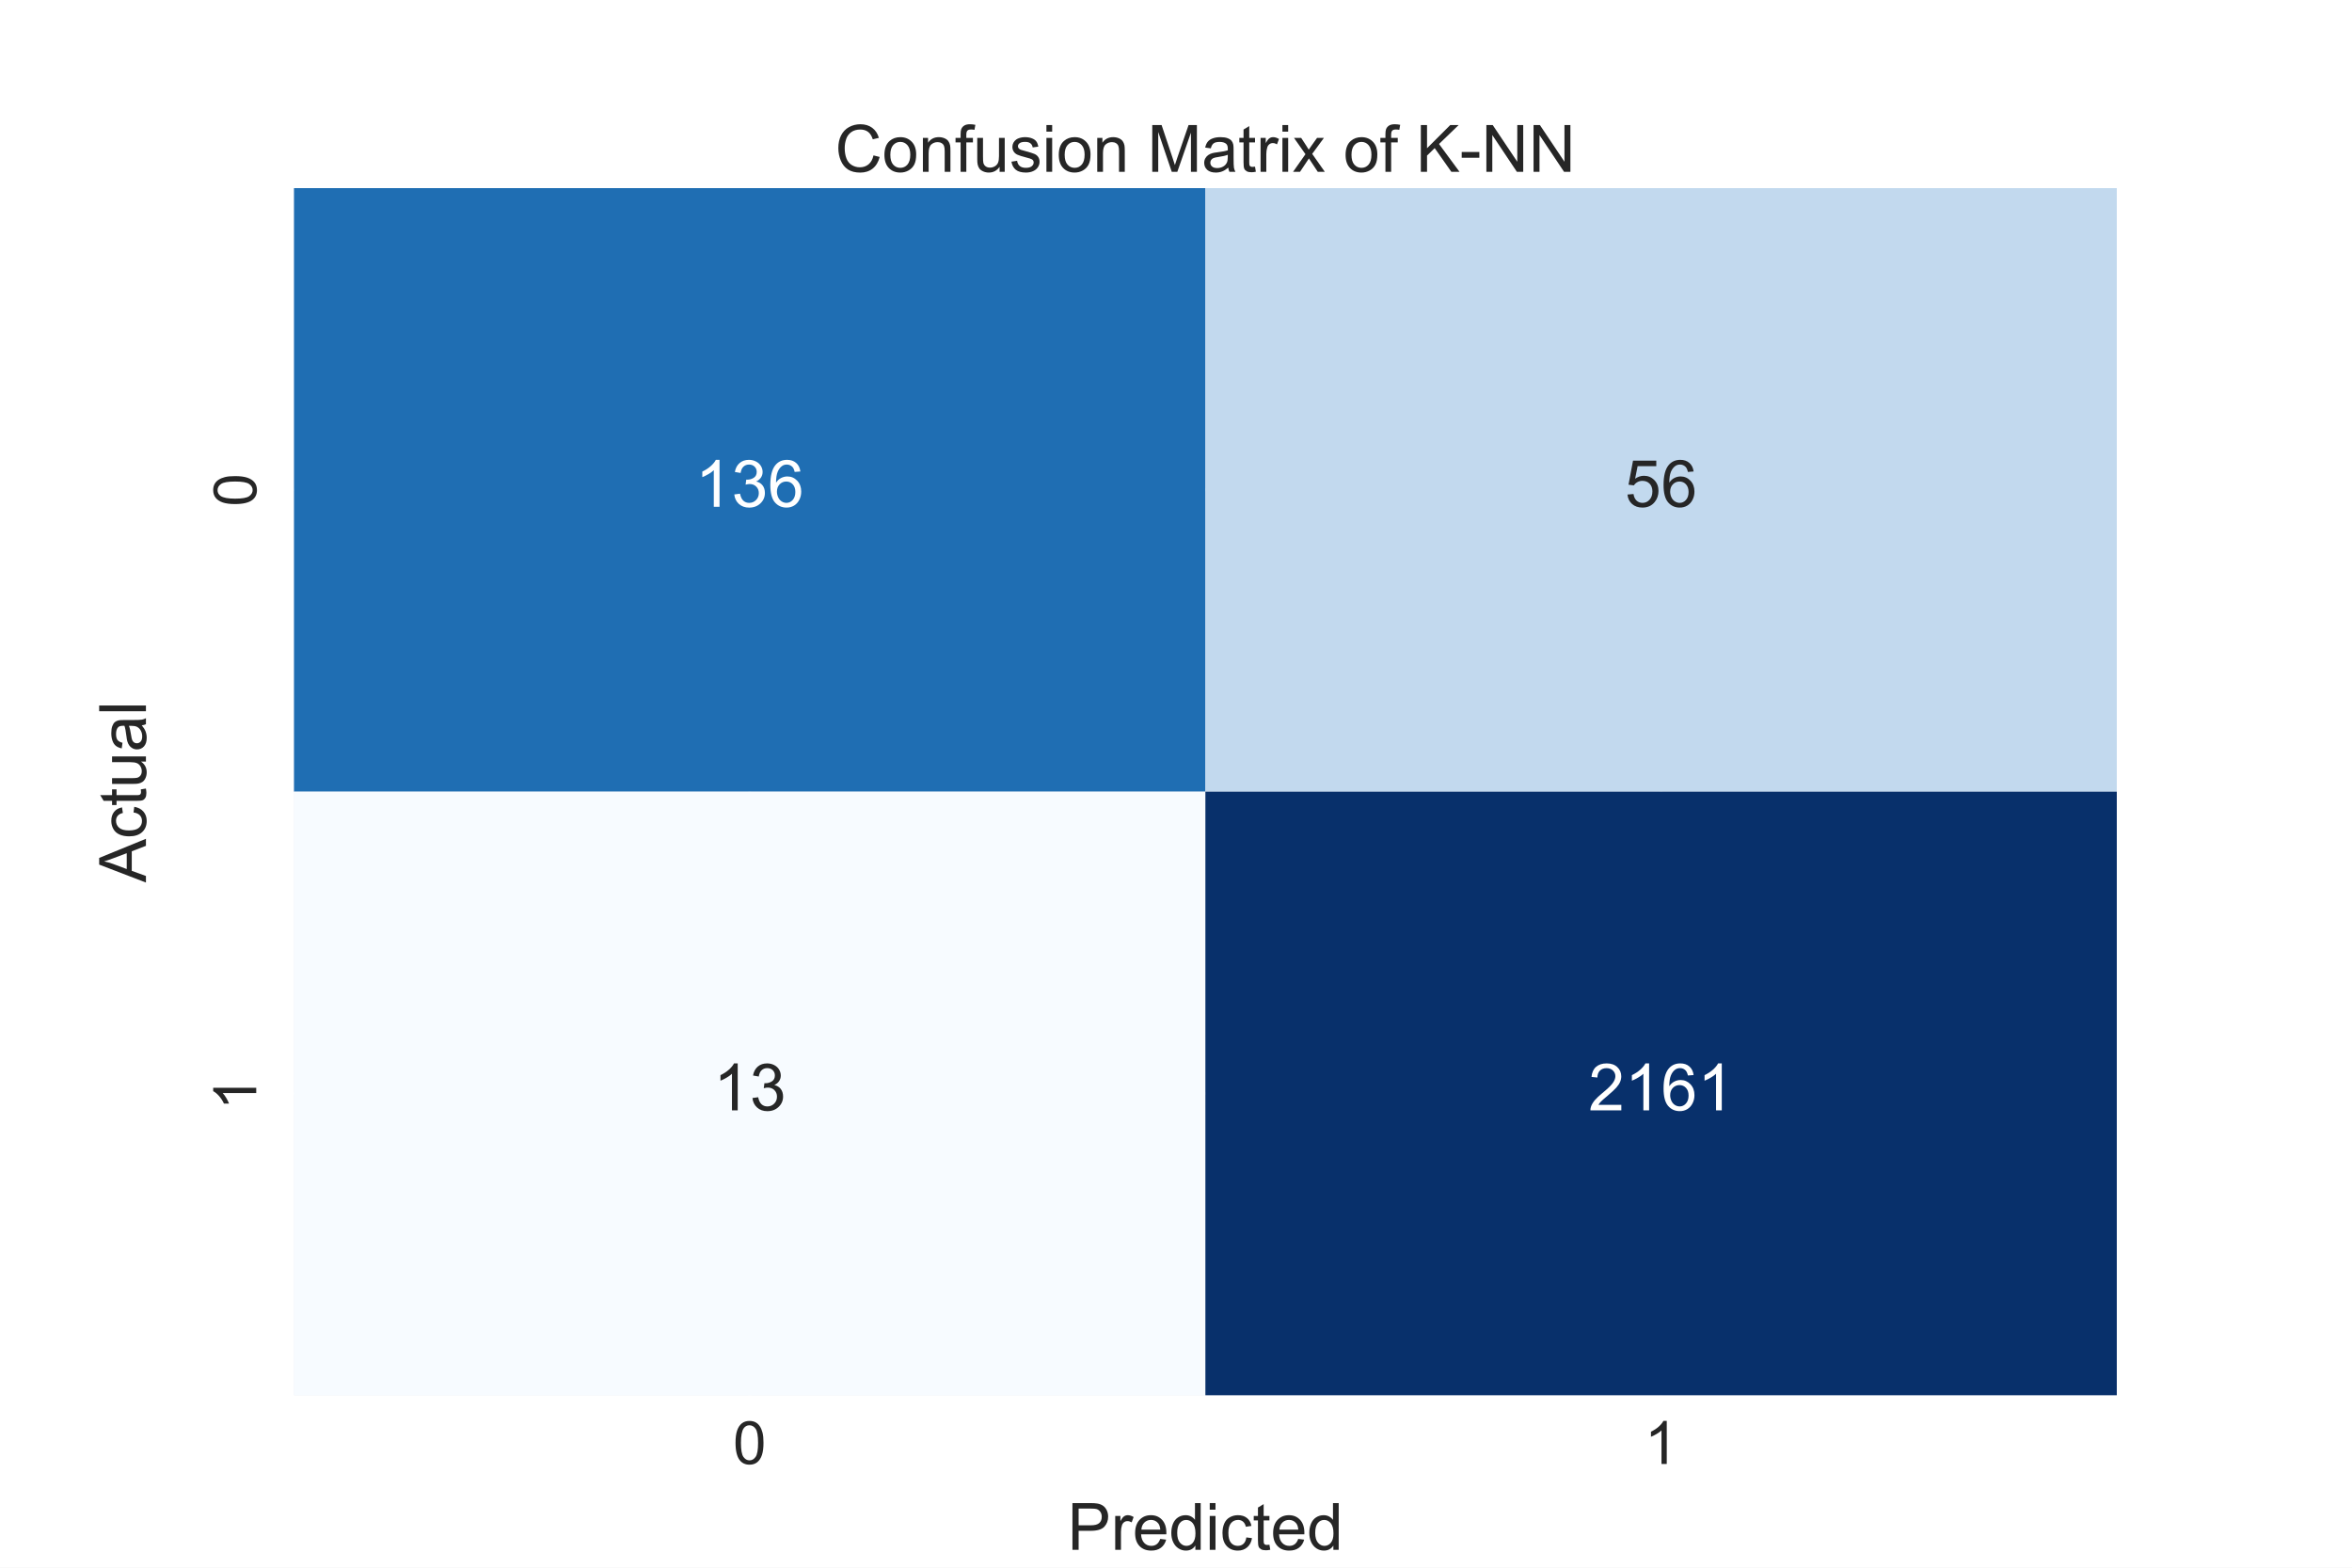
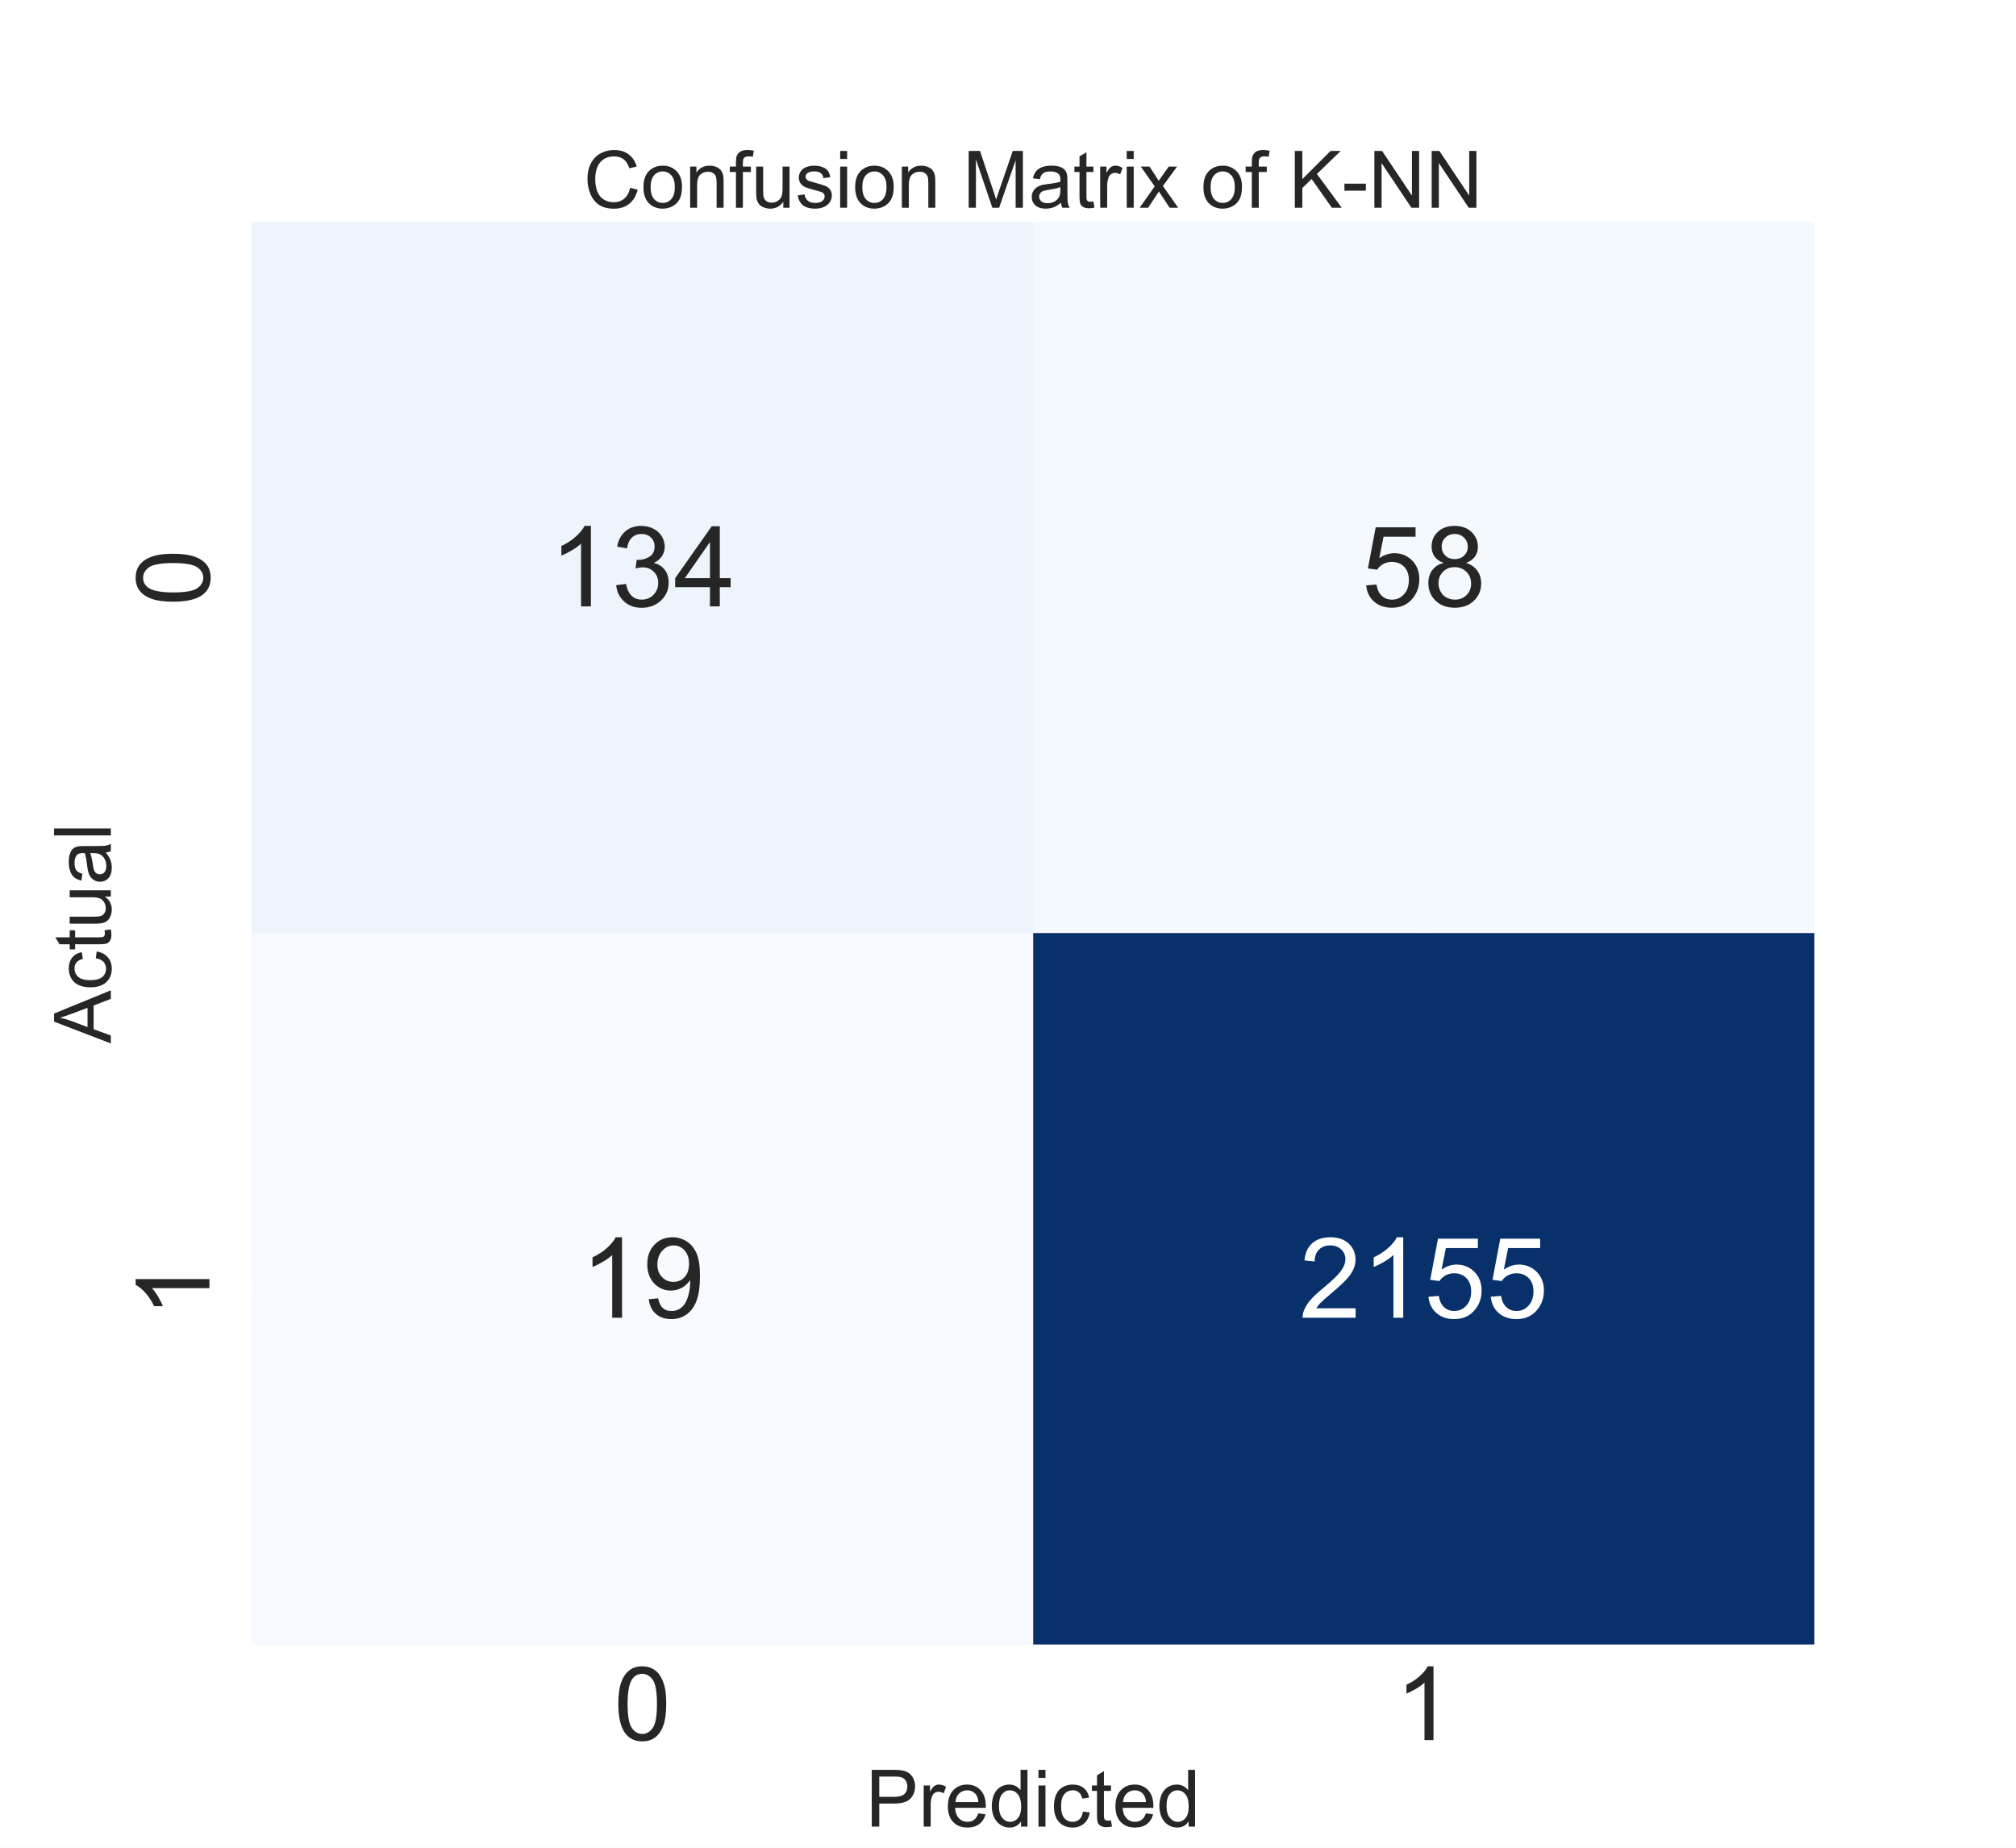
- <svg xmlns="http://www.w3.org/2000/svg" xmlns:xlink="http://www.w3.org/1999/xlink" width="864pt" height="576pt" viewBox="0 0 864 576" version="1.1">
+ <svg xmlns="http://www.w3.org/2000/svg" xmlns:xlink="http://www.w3.org/1999/xlink" width="864pt" height="792pt" viewBox="0 0 864 792" version="1.1">
  <defs>
    <style type="text/css">*{stroke-linejoin: round; stroke-linecap: butt}</style>
  </defs>
  <g id="figure_1">
    <g id="patch_1">
-       <path d="M 0 576  L 864 576  L 864 0  L 0 0  z " style="fill: #ffffff" />
+       <path d="M 0 792  L 864 792  L 864 0  L 0 0  z " style="fill: #ffffff" />
    </g>
    <g id="axes_1">
      <g id="patch_2">
-         <path d="M 108 512.64  L 777.6 512.64  L 777.6 69.12  L 108 69.12  z " style="fill: #eaeaf2" />
+         <path d="M 108 704.88  L 777.6 704.88  L 777.6 95.04  L 108 95.04  z " style="fill: #eaeaf2" />
      </g>
      <g id="matplotlib.axis_1">
        <g id="xtick_1">
          <g id="line2d_1">
-             <path d="M 275.4 512.64  L 275.4 69.12  " clip-path="url(#pa078429936)" style="fill: none; stroke: #ffffff; stroke-linecap: round" />
+             <path d="M 275.4 704.88  L 275.4 95.04  " clip-path="url(#p02b67fd6d0)" style="fill: none; stroke: #ffffff; stroke-linecap: round" />
          </g>
          <g id="text_1">
-             <g style="fill: #262626" transform="translate(269.283 537.8872) scale(0.22 -0.22)">
+             <g style="fill: #262626" transform="translate(263.1659 745.8744) scale(0.44 -0.44)">
              <defs>
                <path id="ArialMT-30" d="M 266 2259  Q 266 3072 433 3567  Q 600 4063 929 4331  Q 1259 4600 1759 4600  Q 2128 4600 2406 4451  Q 2684 4303 2865 4023  Q 3047 3744 3150 3342  Q 3253 2941 3253 2259  Q 3253 1453 3087 958  Q 2922 463 2592 192  Q 2263 -78 1759 -78  Q 1097 -78 719 397  Q 266 969 266 2259  z M 844 2259  Q 844 1131 1108 757  Q 1372 384 1759 384  Q 2147 384 2411 759  Q 2675 1134 2675 2259  Q 2675 3391 2411 3762  Q 2147 4134 1753 4134  Q 1366 4134 1134 3806  Q 844 3388 844 2259  z " transform="scale(0.015625)" />
              </defs>
              <use xlink:href="#ArialMT-30" />
            </g>
          </g>
        </g>
        <g id="xtick_2">
          <g id="line2d_2">
-             <path d="M 610.2 512.64  L 610.2 69.12  " clip-path="url(#pa078429936)" style="fill: none; stroke: #ffffff; stroke-linecap: round" />
+             <path d="M 610.2 704.88  L 610.2 95.04  " clip-path="url(#p02b67fd6d0)" style="fill: none; stroke: #ffffff; stroke-linecap: round" />
          </g>
          <g id="text_2">
-             <g style="fill: #262626" transform="translate(604.083 537.8872) scale(0.22 -0.22)">
+             <g style="fill: #262626" transform="translate(597.9659 745.8744) scale(0.44 -0.44)">
              <defs>
                <path id="ArialMT-31" d="M 2384 0  L 1822 0  L 1822 3584  Q 1619 3391 1289 3197  Q 959 3003 697 2906  L 697 3450  Q 1169 3672 1522 3987  Q 1875 4303 2022 4600  L 2384 4600  L 2384 0  z " transform="scale(0.015625)" />
              </defs>
              <use xlink:href="#ArialMT-31" />
            </g>
          </g>
        </g>
        <g id="text_3">
-           <g style="fill: #262626" transform="translate(392.1075 569.4384) scale(0.24 -0.24)">
+           <g style="fill: #262626" transform="translate(370.9856 782.9559) scale(0.34 -0.34)">
            <defs>
              <path id="ArialMT-50" d="M 494 0  L 494 4581  L 2222 4581  Q 2678 4581 2919 4538  Q 3256 4481 3484 4323  Q 3713 4166 3852 3881  Q 3991 3597 3991 3256  Q 3991 2672 3619 2267  Q 3247 1863 2275 1863  L 1100 1863  L 1100 0  L 494 0  z M 1100 2403  L 2284 2403  Q 2872 2403 3119 2622  Q 3366 2841 3366 3238  Q 3366 3525 3220 3729  Q 3075 3934 2838 4000  Q 2684 4041 2272 4041  L 1100 4041  L 1100 2403  z " transform="scale(0.015625)" />
              <path id="ArialMT-72" d="M 416 0  L 416 3319  L 922 3319  L 922 2816  Q 1116 3169 1280 3281  Q 1444 3394 1641 3394  Q 1925 3394 2219 3213  L 2025 2691  Q 1819 2813 1613 2813  Q 1428 2813 1281 2702  Q 1134 2591 1072 2394  Q 978 2094 978 1738  L 978 0  L 416 0  z " transform="scale(0.015625)" />
              <path id="ArialMT-65" d="M 2694 1069  L 3275 997  Q 3138 488 2766 206  Q 2394 -75 1816 -75  Q 1088 -75 661 373  Q 234 822 234 1631  Q 234 2469 665 2931  Q 1097 3394 1784 3394  Q 2450 3394 2872 2941  Q 3294 2488 3294 1666  Q 3294 1616 3291 1516  L 816 1516  Q 847 969 1125 678  Q 1403 388 1819 388  Q 2128 388 2347 550  Q 2566 713 2694 1069  z M 847 1978  L 2700 1978  Q 2663 2397 2488 2606  Q 2219 2931 1791 2931  Q 1403 2931 1139 2672  Q 875 2413 847 1978  z " transform="scale(0.015625)" />
              <path id="ArialMT-64" d="M 2575 0  L 2575 419  Q 2259 -75 1647 -75  Q 1250 -75 917 144  Q 584 363 401 755  Q 219 1147 219 1656  Q 219 2153 384 2558  Q 550 2963 881 3178  Q 1213 3394 1622 3394  Q 1922 3394 2156 3267  Q 2391 3141 2538 2938  L 2538 4581  L 3097 4581  L 3097 0  L 2575 0  z M 797 1656  Q 797 1019 1065 703  Q 1334 388 1700 388  Q 2069 388 2326 689  Q 2584 991 2584 1609  Q 2584 2291 2321 2609  Q 2059 2928 1675 2928  Q 1300 2928 1048 2622  Q 797 2316 797 1656  z " transform="scale(0.015625)" />
              <path id="ArialMT-69" d="M 425 3934  L 425 4581  L 988 4581  L 988 3934  L 425 3934  z M 425 0  L 425 3319  L 988 3319  L 988 0  L 425 0  z " transform="scale(0.015625)" />
              <path id="ArialMT-63" d="M 2588 1216  L 3141 1144  Q 3050 572 2676 248  Q 2303 -75 1759 -75  Q 1078 -75 664 370  Q 250 816 250 1647  Q 250 2184 428 2587  Q 606 2991 970 3192  Q 1334 3394 1763 3394  Q 2303 3394 2647 3120  Q 2991 2847 3088 2344  L 2541 2259  Q 2463 2594 2264 2762  Q 2066 2931 1784 2931  Q 1359 2931 1093 2626  Q 828 2322 828 1663  Q 828 994 1084 691  Q 1341 388 1753 388  Q 2084 388 2306 591  Q 2528 794 2588 1216  z " transform="scale(0.015625)" />
              <path id="ArialMT-74" d="M 1650 503  L 1731 6  Q 1494 -44 1306 -44  Q 1000 -44 831 53  Q 663 150 594 308  Q 525 466 525 972  L 525 2881  L 113 2881  L 113 3319  L 525 3319  L 525 4141  L 1084 4478  L 1084 3319  L 1650 3319  L 1650 2881  L 1084 2881  L 1084 941  Q 1084 700 1114 631  Q 1144 563 1211 522  Q 1278 481 1403 481  Q 1497 481 1650 503  z " transform="scale(0.015625)" />
            </defs>
            <use xlink:href="#ArialMT-50" />
            <use xlink:href="#ArialMT-72" x="66.699" />
            <use xlink:href="#ArialMT-65" x="100" />
            <use xlink:href="#ArialMT-64" x="155.615" />
            <use xlink:href="#ArialMT-69" x="211.23" />
            <use xlink:href="#ArialMT-63" x="233.447" />
            <use xlink:href="#ArialMT-74" x="283.447" />
            <use xlink:href="#ArialMT-65" x="311.23" />
            <use xlink:href="#ArialMT-64" x="366.846" />
          </g>
        </g>
      </g>
      <g id="matplotlib.axis_2">
        <g id="ytick_1">
          <g id="line2d_3">
-             <path d="M 108 180  L 777.6 180  " clip-path="url(#pa078429936)" style="fill: none; stroke: #ffffff; stroke-linecap: round" />
+             <path d="M 108 247.5  L 777.6 247.5  " clip-path="url(#p02b67fd6d0)" style="fill: none; stroke: #ffffff; stroke-linecap: round" />
          </g>
          <g id="text_4">
-             <g style="fill: #262626" transform="translate(94.1275 186.117) rotate(-90) scale(0.22 -0.22)">
+             <g style="fill: #262626" transform="translate(89.755 259.7341) rotate(-90) scale(0.44 -0.44)">
              <use xlink:href="#ArialMT-30" />
            </g>
          </g>
        </g>
        <g id="ytick_2">
          <g id="line2d_4">
-             <path d="M 108 401.76  L 777.6 401.76  " clip-path="url(#pa078429936)" style="fill: none; stroke: #ffffff; stroke-linecap: round" />
+             <path d="M 108 552.42  L 777.6 552.42  " clip-path="url(#p02b67fd6d0)" style="fill: none; stroke: #ffffff; stroke-linecap: round" />
          </g>
          <g id="text_5">
-             <g style="fill: #262626" transform="translate(94.1275 407.877) rotate(-90) scale(0.22 -0.22)">
+             <g style="fill: #262626" transform="translate(89.755 564.6541) rotate(-90) scale(0.44 -0.44)">
              <use xlink:href="#ArialMT-31" />
            </g>
          </g>
        </g>
        <g id="text_6">
-           <g style="fill: #262626" transform="translate(53.61031 324.2306) rotate(-90) scale(0.24 -0.24)">
+           <g style="fill: #262626" transform="translate(47.50312 447.2067) rotate(-90) scale(0.34 -0.34)">
            <defs>
              <path id="ArialMT-41" d="M -9 0  L 1750 4581  L 2403 4581  L 4278 0  L 3588 0  L 3053 1388  L 1138 1388  L 634 0  L -9 0  z M 1313 1881  L 2866 1881  L 2388 3150  Q 2169 3728 2063 4100  Q 1975 3659 1816 3225  L 1313 1881  z " transform="scale(0.015625)" />
              <path id="ArialMT-75" d="M 2597 0  L 2597 488  Q 2209 -75 1544 -75  Q 1250 -75 995 37  Q 741 150 617 320  Q 494 491 444 738  Q 409 903 409 1263  L 409 3319  L 972 3319  L 972 1478  Q 972 1038 1006 884  Q 1059 663 1231 536  Q 1403 409 1656 409  Q 1909 409 2131 539  Q 2353 669 2445 892  Q 2538 1116 2538 1541  L 2538 3319  L 3100 3319  L 3100 0  L 2597 0  z " transform="scale(0.015625)" />
              <path id="ArialMT-61" d="M 2588 409  Q 2275 144 1986 34  Q 1697 -75 1366 -75  Q 819 -75 525 192  Q 231 459 231 875  Q 231 1119 342 1320  Q 453 1522 633 1644  Q 813 1766 1038 1828  Q 1203 1872 1538 1913  Q 2219 1994 2541 2106  Q 2544 2222 2544 2253  Q 2544 2597 2384 2738  Q 2169 2928 1744 2928  Q 1347 2928 1158 2789  Q 969 2650 878 2297  L 328 2372  Q 403 2725 575 2942  Q 747 3159 1072 3276  Q 1397 3394 1825 3394  Q 2250 3394 2515 3294  Q 2781 3194 2906 3042  Q 3031 2891 3081 2659  Q 3109 2516 3109 2141  L 3109 1391  Q 3109 606 3145 398  Q 3181 191 3288 0  L 2700 0  Q 2613 175 2588 409  z M 2541 1666  Q 2234 1541 1622 1453  Q 1275 1403 1131 1340  Q 988 1278 909 1158  Q 831 1038 831 891  Q 831 666 1001 516  Q 1172 366 1500 366  Q 1825 366 2078 508  Q 2331 650 2450 897  Q 2541 1088 2541 1459  L 2541 1666  z " transform="scale(0.015625)" />
              <path id="ArialMT-6c" d="M 409 0  L 409 4581  L 972 4581  L 972 0  L 409 0  z " transform="scale(0.015625)" />
            </defs>
            <use xlink:href="#ArialMT-41" />
            <use xlink:href="#ArialMT-63" x="66.699" />
            <use xlink:href="#ArialMT-74" x="116.699" />
            <use xlink:href="#ArialMT-75" x="144.482" />
            <use xlink:href="#ArialMT-61" x="200.098" />
            <use xlink:href="#ArialMT-6c" x="255.713" />
          </g>
        </g>
      </g>
      <g id="QuadMesh_1">
-         <path d="M 108 69.12  L 442.8 69.12  L 442.8 290.88  L 108 290.88  L 108 69.12  " clip-path="url(#pa078429936)" style="fill: #1f6eb3" />
-         <path d="M 442.8 69.12  L 777.6 69.12  L 777.6 290.88  L 442.8 290.88  L 442.8 69.12  " clip-path="url(#pa078429936)" style="fill: #c2d9ee" />
-         <path d="M 108 290.88  L 442.8 290.88  L 442.8 512.64  L 108 512.64  L 108 290.88  " clip-path="url(#pa078429936)" style="fill: #f7fbff" />
-         <path d="M 442.8 290.88  L 777.6 290.88  L 777.6 512.64  L 442.8 512.64  L 442.8 290.88  " clip-path="url(#pa078429936)" style="fill: #08306b" />
+         <path d="M 108 95.04  L 442.8 95.04  L 442.8 399.96  L 108 399.96  L 108 95.04  " clip-path="url(#p02b67fd6d0)" style="fill: #edf4fc" />
+         <path d="M 442.8 95.04  L 777.6 95.04  L 777.6 399.96  L 442.8 399.96  L 442.8 95.04  " clip-path="url(#p02b67fd6d0)" style="fill: #f4f9fe" />
+         <path d="M 108 399.96  L 442.8 399.96  L 442.8 704.88  L 108 704.88  L 108 399.96  " clip-path="url(#p02b67fd6d0)" style="fill: #f7fbff" />
+         <path d="M 442.8 399.96  L 777.6 399.96  L 777.6 704.88  L 442.8 704.88  L 442.8 399.96  " clip-path="url(#p02b67fd6d0)" style="fill: #08306b" />
      </g>
      <g id="text_7">
-         <g style="fill: #ffffff" transform="translate(255.3806 186.2044) scale(0.24 -0.24)">
+         <g style="fill: #262626" transform="translate(235.3613 259.9087) scale(0.48 -0.48)">
          <defs>
            <path id="ArialMT-33" d="M 269 1209  L 831 1284  Q 928 806 1161 595  Q 1394 384 1728 384  Q 2125 384 2398 659  Q 2672 934 2672 1341  Q 2672 1728 2419 1979  Q 2166 2231 1775 2231  Q 1616 2231 1378 2169  L 1441 2663  Q 1497 2656 1531 2656  Q 1891 2656 2178 2843  Q 2466 3031 2466 3422  Q 2466 3731 2256 3934  Q 2047 4138 1716 4138  Q 1388 4138 1169 3931  Q 950 3725 888 3313  L 325 3413  Q 428 3978 793 4289  Q 1159 4600 1703 4600  Q 2078 4600 2393 4439  Q 2709 4278 2876 4000  Q 3044 3722 3044 3409  Q 3044 3113 2884 2869  Q 2725 2625 2413 2481  Q 2819 2388 3044 2092  Q 3269 1797 3269 1353  Q 3269 753 2831 336  Q 2394 -81 1725 -81  Q 1122 -81 723 278  Q 325 638 269 1209  z " transform="scale(0.015625)" />
-             <path id="ArialMT-36" d="M 3184 3459  L 2625 3416  Q 2550 3747 2413 3897  Q 2184 4138 1850 4138  Q 1581 4138 1378 3988  Q 1113 3794 959 3422  Q 806 3050 800 2363  Q 1003 2672 1297 2822  Q 1591 2972 1913 2972  Q 2475 2972 2870 2558  Q 3266 2144 3266 1488  Q 3266 1056 3080 686  Q 2894 316 2569 119  Q 2244 -78 1831 -78  Q 1128 -78 684 439  Q 241 956 241 2144  Q 241 3472 731 4075  Q 1159 4600 1884 4600  Q 2425 4600 2770 4297  Q 3116 3994 3184 3459  z M 888 1484  Q 888 1194 1011 928  Q 1134 663 1356 523  Q 1578 384 1822 384  Q 2178 384 2434 671  Q 2691 959 2691 1453  Q 2691 1928 2437 2201  Q 2184 2475 1800 2475  Q 1419 2475 1153 2201  Q 888 1928 888 1484  z " transform="scale(0.015625)" />
+             <path id="ArialMT-34" d="M 2069 0  L 2069 1097  L 81 1097  L 81 1613  L 2172 4581  L 2631 4581  L 2631 1613  L 3250 1613  L 3250 1097  L 2631 1097  L 2631 0  L 2069 0  z M 2069 1613  L 2069 3678  L 634 1613  L 2069 1613  z " transform="scale(0.015625)" />
          </defs>
          <use xlink:href="#ArialMT-31" />
          <use xlink:href="#ArialMT-33" x="55.615" />
-           <use xlink:href="#ArialMT-36" x="111.23" />
+           <use xlink:href="#ArialMT-34" x="111.23" />
        </g>
      </g>
      <g id="text_8">
-         <g style="fill: #262626" transform="translate(596.8537 186.2044) scale(0.24 -0.24)">
+         <g style="fill: #262626" transform="translate(583.5075 259.9087) scale(0.48 -0.48)">
          <defs>
            <path id="ArialMT-35" d="M 266 1200  L 856 1250  Q 922 819 1161 601  Q 1400 384 1738 384  Q 2144 384 2425 690  Q 2706 997 2706 1503  Q 2706 1984 2436 2262  Q 2166 2541 1728 2541  Q 1456 2541 1237 2417  Q 1019 2294 894 2097  L 366 2166  L 809 4519  L 3088 4519  L 3088 3981  L 1259 3981  L 1013 2750  Q 1425 3038 1878 3038  Q 2478 3038 2890 2622  Q 3303 2206 3303 1553  Q 3303 931 2941 478  Q 2500 -78 1738 -78  Q 1113 -78 717 272  Q 322 622 266 1200  z " transform="scale(0.015625)" />
+             <path id="ArialMT-38" d="M 1131 2484  Q 781 2613 612 2850  Q 444 3088 444 3419  Q 444 3919 803 4259  Q 1163 4600 1759 4600  Q 2359 4600 2725 4251  Q 3091 3903 3091 3403  Q 3091 3084 2923 2848  Q 2756 2613 2416 2484  Q 2838 2347 3058 2040  Q 3278 1734 3278 1309  Q 3278 722 2862 322  Q 2447 -78 1769 -78  Q 1091 -78 675 323  Q 259 725 259 1325  Q 259 1772 486 2073  Q 713 2375 1131 2484  z M 1019 3438  Q 1019 3113 1228 2906  Q 1438 2700 1772 2700  Q 2097 2700 2305 2904  Q 2513 3109 2513 3406  Q 2513 3716 2298 3927  Q 2084 4138 1766 4138  Q 1444 4138 1231 3931  Q 1019 3725 1019 3438  z M 838 1322  Q 838 1081 952 856  Q 1066 631 1291 507  Q 1516 384 1775 384  Q 2178 384 2440 643  Q 2703 903 2703 1303  Q 2703 1709 2433 1975  Q 2163 2241 1756 2241  Q 1359 2241 1098 1978  Q 838 1716 838 1322  z " transform="scale(0.015625)" />
          </defs>
          <use xlink:href="#ArialMT-35" />
-           <use xlink:href="#ArialMT-36" x="55.615" />
+           <use xlink:href="#ArialMT-38" x="55.615" />
        </g>
      </g>
      <g id="text_9">
-         <g style="fill: #262626" transform="translate(262.0537 407.9644) scale(0.24 -0.24)">
+         <g style="fill: #262626" transform="translate(248.7075 564.8288) scale(0.48 -0.48)">
+           <defs>
+             <path id="ArialMT-39" d="M 350 1059  L 891 1109  Q 959 728 1153 556  Q 1347 384 1650 384  Q 1909 384 2104 503  Q 2300 622 2425 820  Q 2550 1019 2634 1356  Q 2719 1694 2719 2044  Q 2719 2081 2716 2156  Q 2547 1888 2255 1720  Q 1963 1553 1622 1553  Q 1053 1553 659 1965  Q 266 2378 266 3053  Q 266 3750 677 4175  Q 1088 4600 1706 4600  Q 2153 4600 2523 4359  Q 2894 4119 3086 3673  Q 3278 3228 3278 2384  Q 3278 1506 3087 986  Q 2897 466 2520 194  Q 2144 -78 1638 -78  Q 1100 -78 759 220  Q 419 519 350 1059  z M 2653 3081  Q 2653 3566 2395 3850  Q 2138 4134 1775 4134  Q 1400 4134 1122 3828  Q 844 3522 844 3034  Q 844 2597 1108 2323  Q 1372 2050 1759 2050  Q 2150 2050 2401 2323  Q 2653 2597 2653 3081  z " transform="scale(0.015625)" />
+           </defs>
          <use xlink:href="#ArialMT-31" />
-           <use xlink:href="#ArialMT-33" x="55.615" />
+           <use xlink:href="#ArialMT-39" x="55.615" />
        </g>
      </g>
      <g id="text_10">
-         <g style="fill: #ffffff" transform="translate(583.5075 407.9644) scale(0.24 -0.24)">
+         <g style="fill: #ffffff" transform="translate(556.815 564.8288) scale(0.48 -0.48)">
          <defs>
            <path id="ArialMT-32" d="M 3222 541  L 3222 0  L 194 0  Q 188 203 259 391  Q 375 700 629 1000  Q 884 1300 1366 1694  Q 2113 2306 2375 2664  Q 2638 3022 2638 3341  Q 2638 3675 2398 3904  Q 2159 4134 1775 4134  Q 1369 4134 1125 3890  Q 881 3647 878 3216  L 300 3275  Q 359 3922 746 4261  Q 1134 4600 1788 4600  Q 2447 4600 2831 4234  Q 3216 3869 3216 3328  Q 3216 3053 3103 2787  Q 2991 2522 2730 2228  Q 2469 1934 1863 1422  Q 1356 997 1212 845  Q 1069 694 975 541  L 3222 541  z " transform="scale(0.015625)" />
          </defs>
          <use xlink:href="#ArialMT-32" />
          <use xlink:href="#ArialMT-31" x="55.615" />
-           <use xlink:href="#ArialMT-36" x="111.23" />
-           <use xlink:href="#ArialMT-31" x="166.846" />
+           <use xlink:href="#ArialMT-35" x="111.23" />
+           <use xlink:href="#ArialMT-35" x="166.846" />
        </g>
      </g>
      <g id="text_11">
-         <g style="fill: #262626" transform="translate(306.7631 63.12) scale(0.24 -0.24)">
+         <g style="fill: #262626" transform="translate(250.0811 89.04) scale(0.34 -0.34)">
          <defs>
            <path id="ArialMT-43" d="M 3763 1606  L 4369 1453  Q 4178 706 3683 314  Q 3188 -78 2472 -78  Q 1731 -78 1267 223  Q 803 525 561 1097  Q 319 1669 319 2325  Q 319 3041 592 3573  Q 866 4106 1370 4382  Q 1875 4659 2481 4659  Q 3169 4659 3637 4309  Q 4106 3959 4291 3325  L 3694 3184  Q 3534 3684 3231 3912  Q 2928 4141 2469 4141  Q 1941 4141 1586 3887  Q 1231 3634 1087 3207  Q 944 2781 944 2328  Q 944 1744 1114 1308  Q 1284 872 1643 656  Q 2003 441 2422 441  Q 2931 441 3284 734  Q 3638 1028 3763 1606  z " transform="scale(0.015625)" />
            <path id="ArialMT-6f" d="M 213 1659  Q 213 2581 725 3025  Q 1153 3394 1769 3394  Q 2453 3394 2887 2945  Q 3322 2497 3322 1706  Q 3322 1066 3130 698  Q 2938 331 2570 128  Q 2203 -75 1769 -75  Q 1072 -75 642 372  Q 213 819 213 1659  z M 791 1659  Q 791 1022 1069 705  Q 1347 388 1769 388  Q 2188 388 2466 706  Q 2744 1025 2744 1678  Q 2744 2294 2464 2611  Q 2184 2928 1769 2928  Q 1347 2928 1069 2612  Q 791 2297 791 1659  z " transform="scale(0.015625)" />
            <path id="ArialMT-6e" d="M 422 0  L 422 3319  L 928 3319  L 928 2847  Q 1294 3394 1984 3394  Q 2284 3394 2536 3286  Q 2788 3178 2913 3003  Q 3038 2828 3088 2588  Q 3119 2431 3119 2041  L 3119 0  L 2556 0  L 2556 2019  Q 2556 2363 2490 2533  Q 2425 2703 2258 2804  Q 2091 2906 1866 2906  Q 1506 2906 1245 2678  Q 984 2450 984 1813  L 984 0  L 422 0  z " transform="scale(0.015625)" />
            <path id="ArialMT-66" d="M 556 0  L 556 2881  L 59 2881  L 59 3319  L 556 3319  L 556 3672  Q 556 4006 616 4169  Q 697 4388 901 4523  Q 1106 4659 1475 4659  Q 1713 4659 2000 4603  L 1916 4113  Q 1741 4144 1584 4144  Q 1328 4144 1222 4034  Q 1116 3925 1116 3625  L 1116 3319  L 1763 3319  L 1763 2881  L 1116 2881  L 1116 0  L 556 0  z " transform="scale(0.015625)" />
            <path id="ArialMT-73" d="M 197 991  L 753 1078  Q 800 744 1014 566  Q 1228 388 1613 388  Q 2000 388 2187 545  Q 2375 703 2375 916  Q 2375 1106 2209 1216  Q 2094 1291 1634 1406  Q 1016 1563 777 1677  Q 538 1791 414 1992  Q 291 2194 291 2438  Q 291 2659 392 2848  Q 494 3038 669 3163  Q 800 3259 1026 3326  Q 1253 3394 1513 3394  Q 1903 3394 2198 3281  Q 2494 3169 2634 2976  Q 2775 2784 2828 2463  L 2278 2388  Q 2241 2644 2061 2787  Q 1881 2931 1553 2931  Q 1166 2931 1000 2803  Q 834 2675 834 2503  Q 834 2394 903 2306  Q 972 2216 1119 2156  Q 1203 2125 1616 2013  Q 2213 1853 2448 1751  Q 2684 1650 2818 1456  Q 2953 1263 2953 975  Q 2953 694 2789 445  Q 2625 197 2315 61  Q 2006 -75 1616 -75  Q 969 -75 630 194  Q 291 463 197 991  z " transform="scale(0.015625)" />
            <path id="ArialMT-20" transform="scale(0.015625)" />
            <path id="ArialMT-4d" d="M 475 0  L 475 4581  L 1388 4581  L 2472 1338  Q 2622 884 2691 659  Q 2769 909 2934 1394  L 4031 4581  L 4847 4581  L 4847 0  L 4263 0  L 4263 3834  L 2931 0  L 2384 0  L 1059 3900  L 1059 0  L 475 0  z " transform="scale(0.015625)" />
            <path id="ArialMT-78" d="M 47 0  L 1259 1725  L 138 3319  L 841 3319  L 1350 2541  Q 1494 2319 1581 2169  Q 1719 2375 1834 2534  L 2394 3319  L 3066 3319  L 1919 1756  L 3153 0  L 2463 0  L 1781 1031  L 1600 1309  L 728 0  L 47 0  z " transform="scale(0.015625)" />
            <path id="ArialMT-4b" d="M 469 0  L 469 4581  L 1075 4581  L 1075 2309  L 3350 4581  L 4172 4581  L 2250 2725  L 4256 0  L 3456 0  L 1825 2319  L 1075 1588  L 1075 0  L 469 0  z " transform="scale(0.015625)" />
            <path id="ArialMT-2d" d="M 203 1375  L 203 1941  L 1931 1941  L 1931 1375  L 203 1375  z " transform="scale(0.015625)" />
            <path id="ArialMT-4e" d="M 488 0  L 488 4581  L 1109 4581  L 3516 984  L 3516 4581  L 4097 4581  L 4097 0  L 3475 0  L 1069 3600  L 1069 0  L 488 0  z " transform="scale(0.015625)" />
          </defs>
          <use xlink:href="#ArialMT-43" />
          <use xlink:href="#ArialMT-6f" x="72.217" />
          <use xlink:href="#ArialMT-6e" x="127.832" />
          <use xlink:href="#ArialMT-66" x="183.447" />
          <use xlink:href="#ArialMT-75" x="211.23" />
          <use xlink:href="#ArialMT-73" x="266.846" />
          <use xlink:href="#ArialMT-69" x="316.846" />
          <use xlink:href="#ArialMT-6f" x="339.062" />
          <use xlink:href="#ArialMT-6e" x="394.678" />
          <use xlink:href="#ArialMT-20" x="450.293" />
          <use xlink:href="#ArialMT-4d" x="478.076" />
          <use xlink:href="#ArialMT-61" x="561.377" />
          <use xlink:href="#ArialMT-74" x="616.992" />
          <use xlink:href="#ArialMT-72" x="644.775" />
          <use xlink:href="#ArialMT-69" x="678.076" />
          <use xlink:href="#ArialMT-78" x="700.293" />
          <use xlink:href="#ArialMT-20" x="750.293" />
          <use xlink:href="#ArialMT-6f" x="778.076" />
          <use xlink:href="#ArialMT-66" x="833.691" />
          <use xlink:href="#ArialMT-20" x="861.475" />
          <use xlink:href="#ArialMT-4b" x="889.258" />
          <use xlink:href="#ArialMT-2d" x="955.957" />
          <use xlink:href="#ArialMT-4e" x="989.258" />
          <use xlink:href="#ArialMT-4e" x="1061.475" />
        </g>
      </g>
    </g>
  </g>
  <defs>
-     <clipPath id="pa078429936">
-       <rect x="108" y="69.12" width="669.6" height="443.52" />
+     <clipPath id="p02b67fd6d0">
+       <rect x="108" y="95.04" width="669.6" height="609.84" />
    </clipPath>
  </defs>
</svg>
